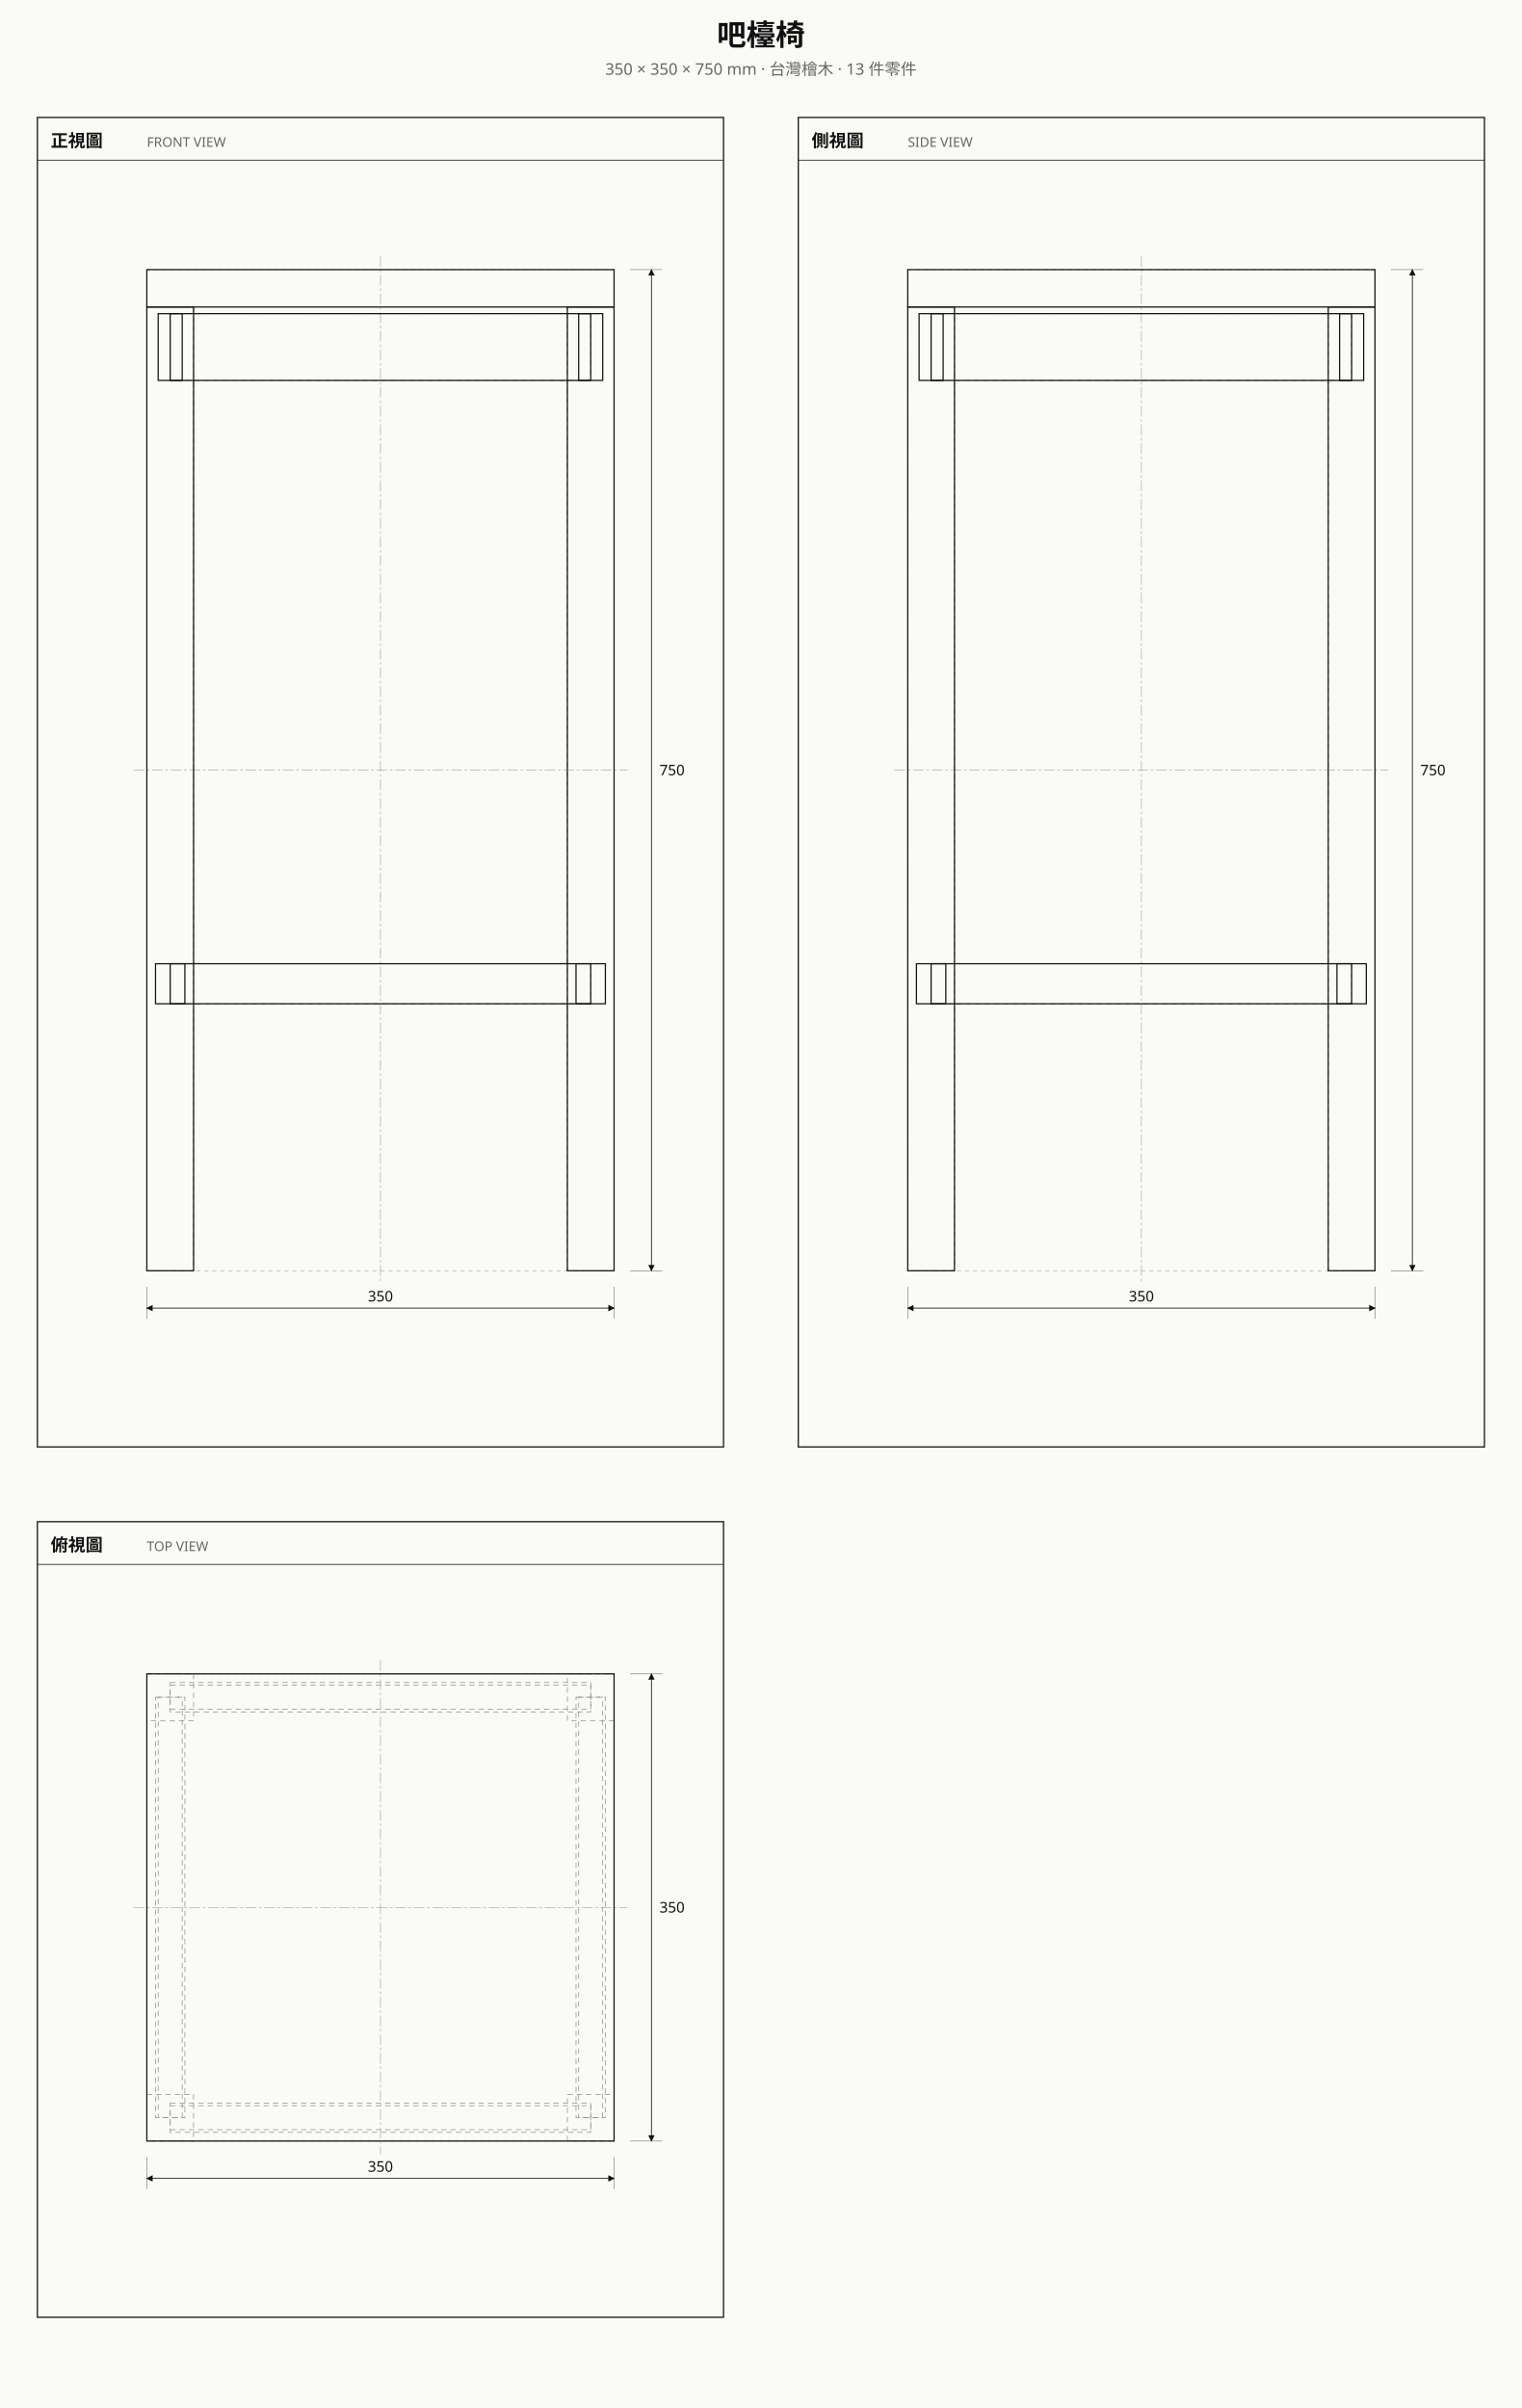
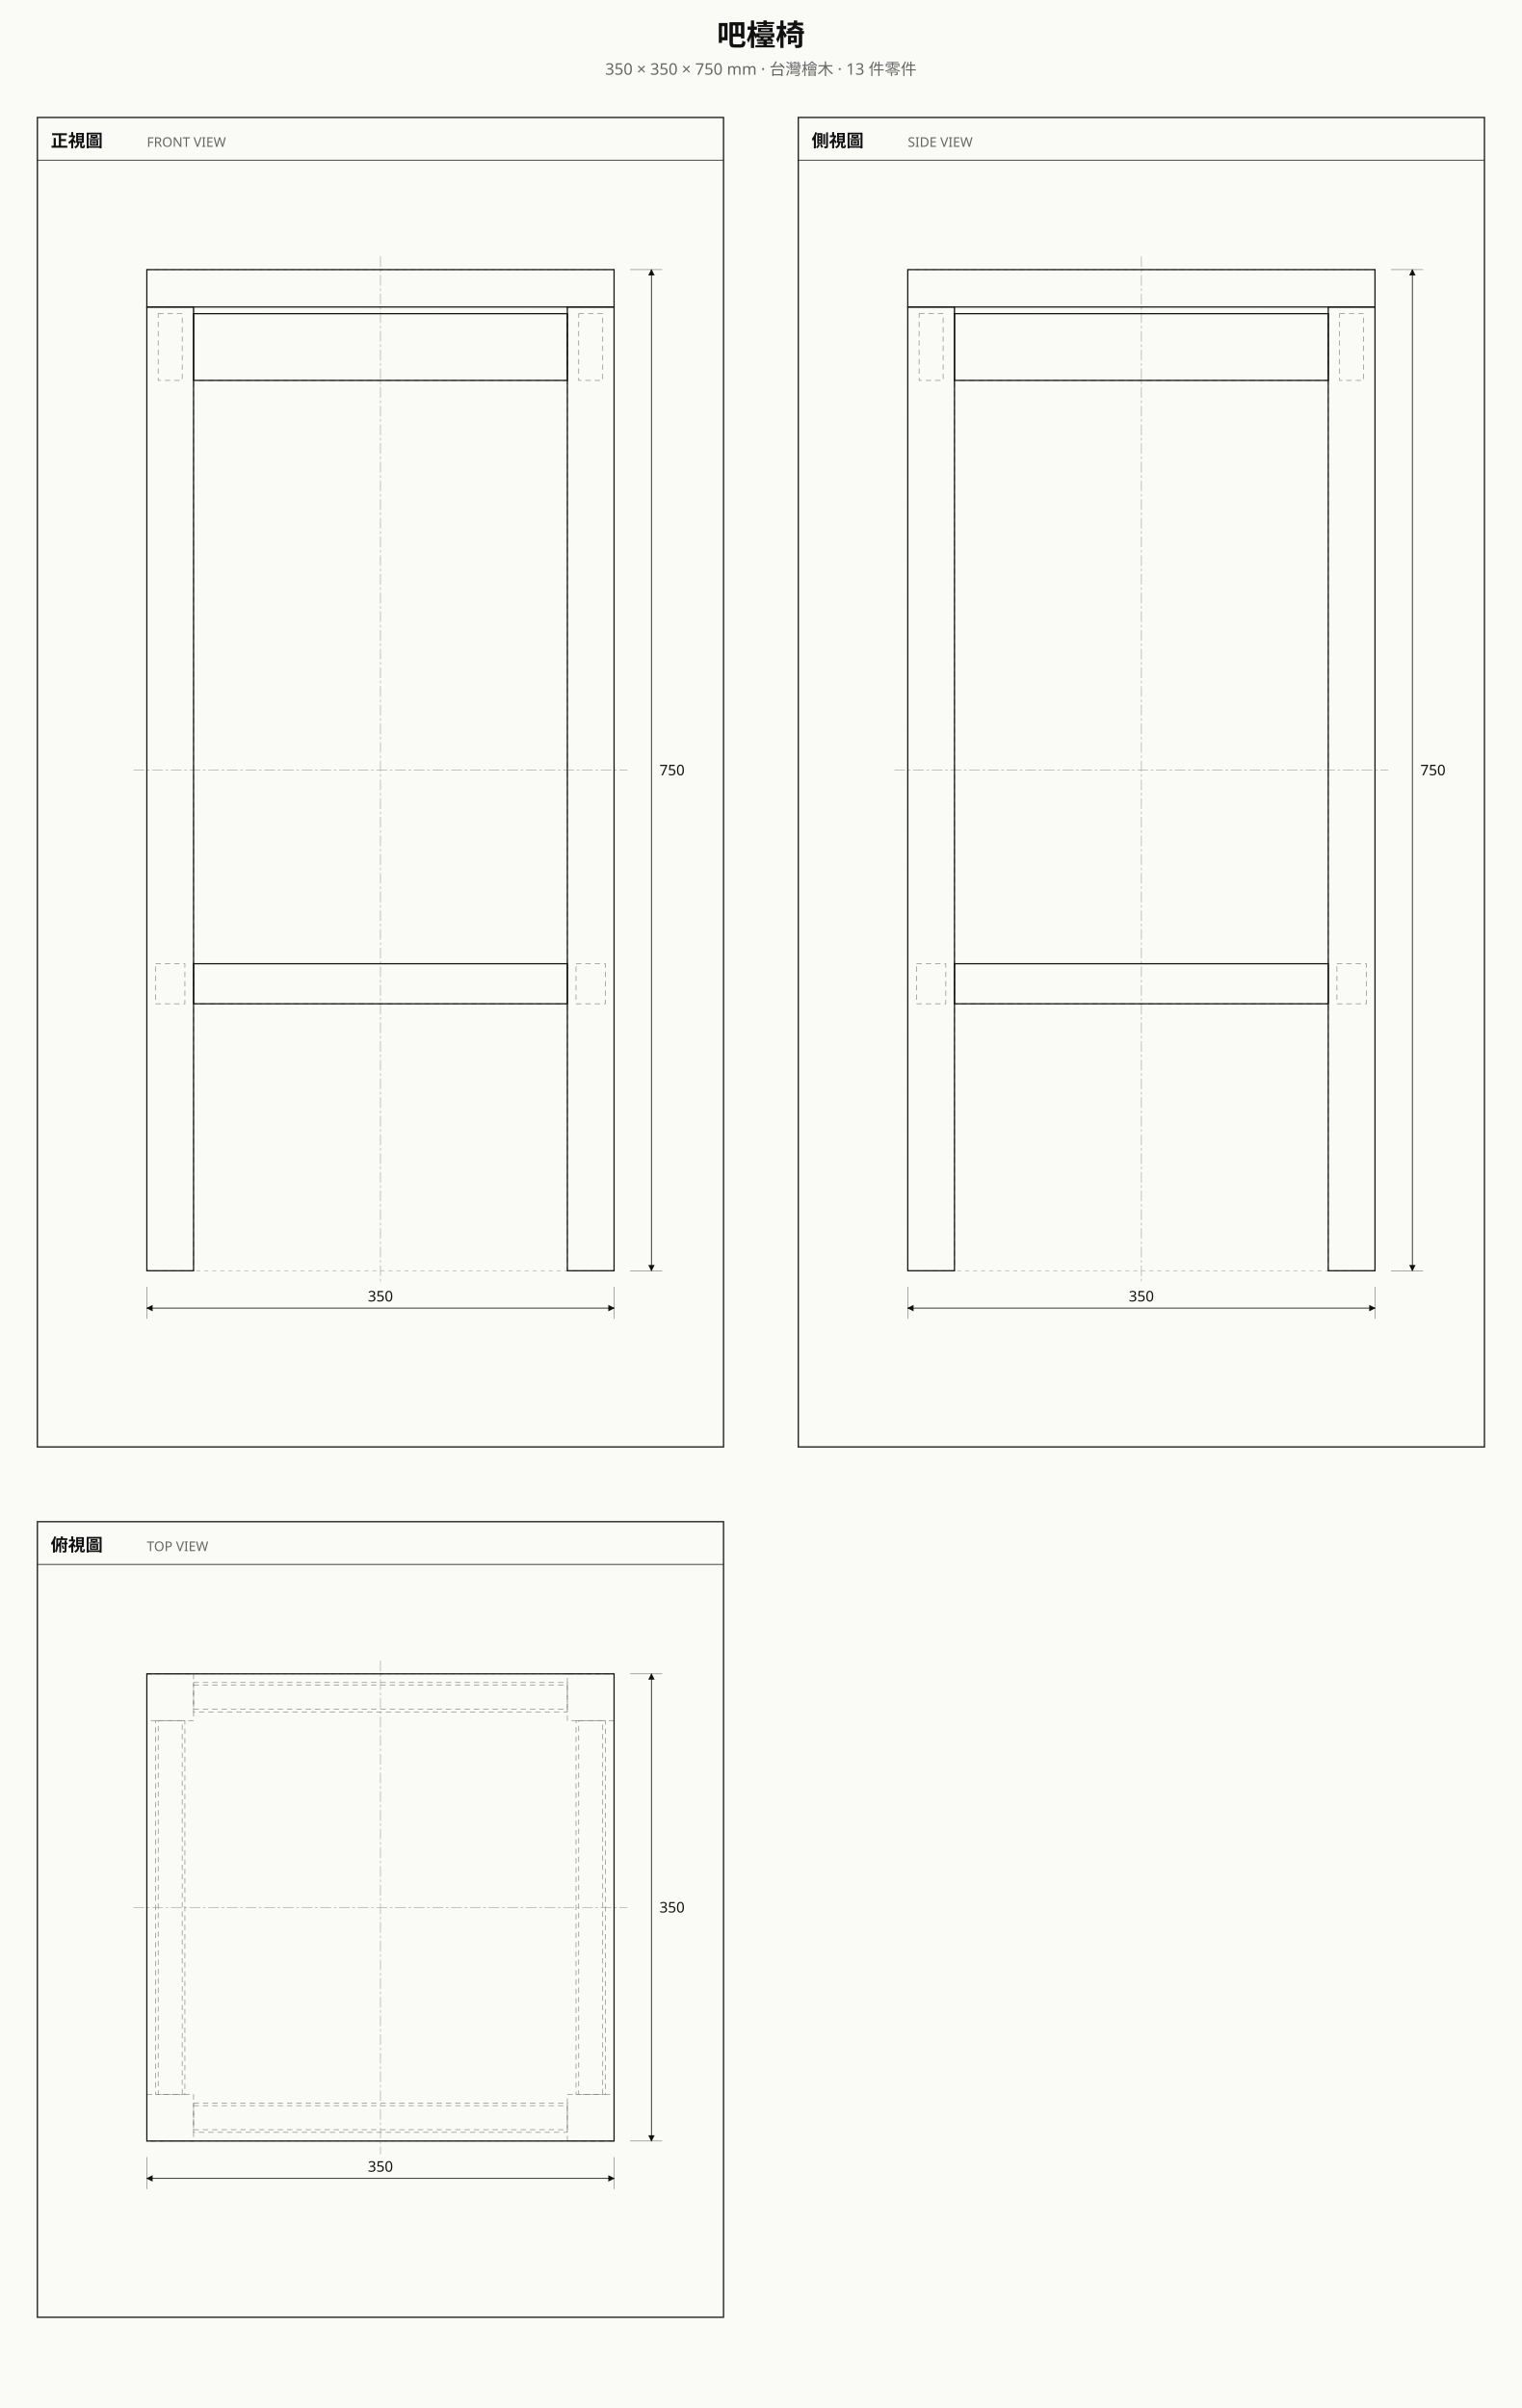
<svg xmlns="http://www.w3.org/2000/svg" viewBox="-20 -10 1140 1804" width="1140">
  <defs>
    <marker id="arr-front" viewBox="0 0 10 10" refX="9" refY="5" markerWidth="8" markerHeight="8" orient="auto-start-reverse">
      <path d="M 0 0 L 10 5 L 0 10 z" fill="#111" />
    </marker>
    <marker id="arr-side" viewBox="0 0 10 10" refX="9" refY="5" markerWidth="8" markerHeight="8" orient="auto-start-reverse">
      <path d="M 0 0 L 10 5 L 0 10 z" fill="#111" />
    </marker>
    <marker id="arr-top" viewBox="0 0 10 10" refX="9" refY="5" markerWidth="8" markerHeight="8" orient="auto-start-reverse">
      <path d="M 0 0 L 10 5 L 0 10 z" fill="#111" />
    </marker>
  </defs>
  <rect x="-20" y="-10" width="1140" height="1804" fill="#fafaf7" />
  <text x="550" y="24" text-anchor="middle" font-size="22" font-weight="700" fill="#111" font-family="sans-serif">吧檯椅</text>
  <text x="550" y="46" text-anchor="middle" font-size="12" fill="#666" font-family="sans-serif">350 × 350 × 750 mm · 台灣檜木 · 13 件零件</text>
  <g transform="translate(0, 70)">
    <g transform="translate(265.0, 872.0)">
      <rect x="-257.0" y="-864.0" width="514.0" height="996.0" fill="none" stroke="#222" stroke-width="1" />
      <line x1="-257.0" y1="-832.0" x2="257.0" y2="-832.0" stroke="#222" stroke-width="0.6" />
      <text x="-247.0" y="-842.0" font-size="13" font-weight="700" fill="#111" font-family="sans-serif">正視圖</text>
      <text x="-175.0" y="-842.0" font-size="10" fill="#666" font-family="sans-serif">FRONT VIEW</text>
      <g stroke="#888" stroke-width="0.5" stroke-dasharray="8 2 2 2" opacity="0.7">
        <line x1="0" y1="-760.0" x2="0" y2="10.0" />
        <line x1="-185.0" y1="-375.0" x2="185.0" y2="-375.0" />
      </g>
      <rect x="-175.0" y="-750.0" width="350.0" height="750.0" fill="none" stroke="#999" stroke-dasharray="3 3" stroke-width="0.5" opacity="0.8" />
-       <rect x="-157.5" y="-717.0" width="315.0" height="50.0" fill="none" stroke="#888" stroke-width="0.5" stroke-dasharray="4 3" />
-       <rect x="-157.5" y="-230.0" width="315.0" height="30.0" fill="none" stroke="#888" stroke-width="0.5" stroke-dasharray="4 3" />
+       <rect x="-140.0" y="-717.0" width="280.0" height="50.0" fill="none" stroke="#888" stroke-width="0.5" stroke-dasharray="4 3" />
+       <rect x="-140.0" y="-230.0" width="280.0" height="30.0" fill="none" stroke="#888" stroke-width="0.5" stroke-dasharray="4 3" />
      <rect x="-175.0" y="-722.0" width="35.0" height="722.0" fill="none" stroke="#888" stroke-width="0.5" stroke-dasharray="4 3" />
      <rect x="140.0" y="-722.0" width="35.0" height="722.0" fill="none" stroke="#888" stroke-width="0.5" stroke-dasharray="4 3" />
-       <rect x="-166.5" y="-717.0" width="18.0" height="50.0" fill="none" stroke="#111" stroke-width="0.9" />
-       <rect x="148.5" y="-717.0" width="18.0" height="50.0" fill="none" stroke="#111" stroke-width="0.9" />
-       <rect x="-168.5" y="-230.0" width="22.0" height="30.0" fill="none" stroke="#111" stroke-width="0.9" />
-       <rect x="146.5" y="-230.0" width="22.0" height="30.0" fill="none" stroke="#111" stroke-width="0.9" />
-       <rect x="-157.5" y="-717.0" width="315.0" height="50.0" fill="none" stroke="#111" stroke-width="0.9" />
-       <rect x="-157.5" y="-230.0" width="315.0" height="30.0" fill="none" stroke="#111" stroke-width="0.9" />
+       <rect x="-166.5" y="-717.0" width="18.0" height="50.0" fill="none" stroke="#888" stroke-width="0.5" stroke-dasharray="4 3" />
+       <rect x="148.5" y="-717.0" width="18.0" height="50.0" fill="none" stroke="#888" stroke-width="0.5" stroke-dasharray="4 3" />
+       <rect x="-168.5" y="-230.0" width="22.0" height="30.0" fill="none" stroke="#888" stroke-width="0.5" stroke-dasharray="4 3" />
+       <rect x="146.5" y="-230.0" width="22.0" height="30.0" fill="none" stroke="#888" stroke-width="0.5" stroke-dasharray="4 3" />
+       <rect x="-140.0" y="-717.0" width="280.0" height="50.0" fill="none" stroke="#111" stroke-width="0.9" />
+       <rect x="-140.0" y="-230.0" width="280.0" height="30.0" fill="none" stroke="#111" stroke-width="0.9" />
      <rect x="-175.0" y="-750.0" width="350.0" height="28.0" fill="none" stroke="#111" stroke-width="0.9" />
      <rect x="-175.0" y="-722.0" width="35.0" height="722.0" fill="none" stroke="#111" stroke-width="0.9" />
      <rect x="140.0" y="-722.0" width="35.0" height="722.0" fill="none" stroke="#111" stroke-width="0.9" />
      <g stroke="#111" fill="#111" stroke-width="0.6" font-family="sans-serif">
        <line x1="-175.0" y1="12.0" x2="-175.0" y2="36.0" stroke-width="0.4" stroke="#666" />
        <line x1="175.0" y1="12.0" x2="175.0" y2="36.0" stroke-width="0.4" stroke="#666" />
        <line x1="-175.0" y1="28.0" x2="175.0" y2="28.0" marker-start="url(#arr-front)" marker-end="url(#arr-front)" />
        <text x="0" y="23.0" text-anchor="middle" font-size="11" stroke="none">350</text>
      </g>
      <g stroke="#111" fill="#111" stroke-width="0.6" font-family="sans-serif">
        <line x1="187.0" y1="-750.0" x2="211.0" y2="-750.0" stroke-width="0.4" stroke="#666" />
        <line x1="187.0" y1="0.0" x2="211.0" y2="0.0" stroke-width="0.4" stroke="#666" />
        <line x1="203.0" y1="-750.0" x2="203.0" y2="0.0" marker-start="url(#arr-front)" marker-end="url(#arr-front)" />
        <text x="209.0" y="-375.0" text-anchor="start" dominant-baseline="middle" font-size="11" stroke="none">750</text>
      </g>
    </g>
    <g transform="translate(570, 0)">
      <g transform="translate(265.0, 872.0)">
        <rect x="-257.0" y="-864.0" width="514.0" height="996.0" fill="none" stroke="#222" stroke-width="1" />
        <line x1="-257.0" y1="-832.0" x2="257.0" y2="-832.0" stroke="#222" stroke-width="0.6" />
        <text x="-247.0" y="-842.0" font-size="13" font-weight="700" fill="#111" font-family="sans-serif">側視圖</text>
        <text x="-175.0" y="-842.0" font-size="10" fill="#666" font-family="sans-serif">SIDE VIEW</text>
        <g stroke="#888" stroke-width="0.5" stroke-dasharray="8 2 2 2" opacity="0.7">
          <line x1="0" y1="-760.0" x2="0" y2="10.0" />
          <line x1="-185.0" y1="-375.0" x2="185.0" y2="-375.0" />
        </g>
        <rect x="-175.0" y="-750.0" width="350.0" height="750.0" fill="none" stroke="#999" stroke-dasharray="3 3" stroke-width="0.5" opacity="0.8" />
-         <rect x="-157.5" y="-717.0" width="315.0" height="50.0" fill="none" stroke="#888" stroke-width="0.5" stroke-dasharray="4 3" />
-         <rect x="-157.5" y="-230.0" width="315.0" height="30.0" fill="none" stroke="#888" stroke-width="0.5" stroke-dasharray="4 3" />
+         <rect x="-140.0" y="-717.0" width="280.0" height="50.0" fill="none" stroke="#888" stroke-width="0.5" stroke-dasharray="4 3" />
+         <rect x="-140.0" y="-230.0" width="280.0" height="30.0" fill="none" stroke="#888" stroke-width="0.5" stroke-dasharray="4 3" />
        <rect x="-175.0" y="-722.0" width="35.0" height="722.0" fill="none" stroke="#888" stroke-width="0.5" stroke-dasharray="4 3" />
        <rect x="140.0" y="-722.0" width="35.0" height="722.0" fill="none" stroke="#888" stroke-width="0.5" stroke-dasharray="4 3" />
-         <rect x="-166.5" y="-717.0" width="18.0" height="50.0" fill="none" stroke="#111" stroke-width="0.9" />
-         <rect x="148.5" y="-717.0" width="18.0" height="50.0" fill="none" stroke="#111" stroke-width="0.9" />
-         <rect x="-168.5" y="-230.0" width="22.0" height="30.0" fill="none" stroke="#111" stroke-width="0.9" />
-         <rect x="146.5" y="-230.0" width="22.0" height="30.0" fill="none" stroke="#111" stroke-width="0.9" />
-         <rect x="-157.5" y="-717.0" width="315.0" height="50.0" fill="none" stroke="#111" stroke-width="0.9" />
-         <rect x="-157.5" y="-230.0" width="315.0" height="30.0" fill="none" stroke="#111" stroke-width="0.9" />
+         <rect x="-166.5" y="-717.0" width="18.0" height="50.0" fill="none" stroke="#888" stroke-width="0.5" stroke-dasharray="4 3" />
+         <rect x="148.5" y="-717.0" width="18.0" height="50.0" fill="none" stroke="#888" stroke-width="0.5" stroke-dasharray="4 3" />
+         <rect x="-168.5" y="-230.0" width="22.0" height="30.0" fill="none" stroke="#888" stroke-width="0.5" stroke-dasharray="4 3" />
+         <rect x="146.5" y="-230.0" width="22.0" height="30.0" fill="none" stroke="#888" stroke-width="0.5" stroke-dasharray="4 3" />
+         <rect x="-140.0" y="-717.0" width="280.0" height="50.0" fill="none" stroke="#111" stroke-width="0.9" />
+         <rect x="-140.0" y="-230.0" width="280.0" height="30.0" fill="none" stroke="#111" stroke-width="0.9" />
        <rect x="-175.0" y="-750.0" width="350.0" height="28.0" fill="none" stroke="#111" stroke-width="0.9" />
        <rect x="-175.0" y="-722.0" width="35.0" height="722.0" fill="none" stroke="#111" stroke-width="0.9" />
        <rect x="140.0" y="-722.0" width="35.0" height="722.0" fill="none" stroke="#111" stroke-width="0.9" />
        <g stroke="#111" fill="#111" stroke-width="0.6" font-family="sans-serif">
          <line x1="-175.0" y1="12.0" x2="-175.0" y2="36.0" stroke-width="0.4" stroke="#666" />
          <line x1="175.0" y1="12.0" x2="175.0" y2="36.0" stroke-width="0.4" stroke="#666" />
          <line x1="-175.0" y1="28.0" x2="175.0" y2="28.0" marker-start="url(#arr-side)" marker-end="url(#arr-side)" />
          <text x="0" y="23.0" text-anchor="middle" font-size="11" stroke="none">350</text>
        </g>
        <g stroke="#111" fill="#111" stroke-width="0.6" font-family="sans-serif">
          <line x1="187.0" y1="-750.0" x2="211.0" y2="-750.0" stroke-width="0.4" stroke="#666" />
          <line x1="187.0" y1="0.0" x2="211.0" y2="0.0" stroke-width="0.4" stroke="#666" />
          <line x1="203.0" y1="-750.0" x2="203.0" y2="0.0" marker-start="url(#arr-side)" marker-end="url(#arr-side)" />
          <text x="209.0" y="-375.0" text-anchor="start" dominant-baseline="middle" font-size="11" stroke="none">750</text>
        </g>
      </g>
    </g>
    <g transform="translate(0, 1052)">
      <g transform="translate(265.0, 297.0)">
        <rect x="-257.0" y="-289.0" width="514.0" height="596.0" fill="none" stroke="#222" stroke-width="1" />
        <line x1="-257.0" y1="-257.0" x2="257.0" y2="-257.0" stroke="#222" stroke-width="0.6" />
        <text x="-247.0" y="-267.0" font-size="13" font-weight="700" fill="#111" font-family="sans-serif">俯視圖</text>
        <text x="-175.0" y="-267.0" font-size="10" fill="#666" font-family="sans-serif">TOP VIEW</text>
        <g stroke="#888" stroke-width="0.5" stroke-dasharray="8 2 2 2" opacity="0.7">
          <line x1="0" y1="-185.0" x2="0" y2="185.0" />
          <line x1="-185.0" y1="0.0" x2="185.0" y2="0.0" />
        </g>
        <rect x="-175.0" y="-175.0" width="350.0" height="350.0" fill="none" stroke="#999" stroke-dasharray="3 3" stroke-width="0.5" opacity="0.8" />
-         <rect x="-157.5" y="-168.5" width="315.0" height="22.0" fill="none" stroke="#888" stroke-width="0.5" stroke-dasharray="4 3" />
-         <rect x="-157.5" y="146.5" width="315.0" height="22.0" fill="none" stroke="#888" stroke-width="0.5" stroke-dasharray="4 3" />
-         <rect x="-168.5" y="-157.5" width="22.0" height="315.0" fill="none" stroke="#888" stroke-width="0.5" stroke-dasharray="4 3" />
-         <rect x="146.5" y="-157.5" width="22.0" height="315.0" fill="none" stroke="#888" stroke-width="0.5" stroke-dasharray="4 3" />
-         <rect x="-157.5" y="-166.5" width="315.0" height="18.0" fill="none" stroke="#888" stroke-width="0.5" stroke-dasharray="4 3" />
-         <rect x="-157.5" y="148.5" width="315.0" height="18.0" fill="none" stroke="#888" stroke-width="0.5" stroke-dasharray="4 3" />
-         <rect x="-166.5" y="-157.5" width="18.0" height="315.0" fill="none" stroke="#888" stroke-width="0.5" stroke-dasharray="4 3" />
-         <rect x="148.5" y="-157.5" width="18.0" height="315.0" fill="none" stroke="#888" stroke-width="0.5" stroke-dasharray="4 3" />
+         <rect x="-140.0" y="-168.5" width="280.0" height="22.0" fill="none" stroke="#888" stroke-width="0.5" stroke-dasharray="4 3" />
+         <rect x="-140.0" y="146.5" width="280.0" height="22.0" fill="none" stroke="#888" stroke-width="0.5" stroke-dasharray="4 3" />
+         <rect x="-168.5" y="-140.0" width="22.0" height="280.0" fill="none" stroke="#888" stroke-width="0.5" stroke-dasharray="4 3" />
+         <rect x="146.5" y="-140.0" width="22.0" height="280.0" fill="none" stroke="#888" stroke-width="0.5" stroke-dasharray="4 3" />
+         <rect x="-140.0" y="-166.5" width="280.0" height="18.0" fill="none" stroke="#888" stroke-width="0.5" stroke-dasharray="4 3" />
+         <rect x="-140.0" y="148.5" width="280.0" height="18.0" fill="none" stroke="#888" stroke-width="0.5" stroke-dasharray="4 3" />
+         <rect x="-166.5" y="-140.0" width="18.0" height="280.0" fill="none" stroke="#888" stroke-width="0.5" stroke-dasharray="4 3" />
+         <rect x="148.5" y="-140.0" width="18.0" height="280.0" fill="none" stroke="#888" stroke-width="0.5" stroke-dasharray="4 3" />
        <rect x="-175.0" y="-175.0" width="35.0" height="35.0" fill="none" stroke="#888" stroke-width="0.5" stroke-dasharray="4 3" />
        <rect x="140.0" y="-175.0" width="35.0" height="35.0" fill="none" stroke="#888" stroke-width="0.5" stroke-dasharray="4 3" />
        <rect x="-175.0" y="140.0" width="35.0" height="35.0" fill="none" stroke="#888" stroke-width="0.5" stroke-dasharray="4 3" />
        <rect x="140.0" y="140.0" width="35.0" height="35.0" fill="none" stroke="#888" stroke-width="0.5" stroke-dasharray="4 3" />
        <rect x="-175.0" y="-175.0" width="350.0" height="350.0" fill="none" stroke="#111" stroke-width="0.9" />
        <g stroke="#111" fill="#111" stroke-width="0.6" font-family="sans-serif">
          <line x1="-175.0" y1="187.0" x2="-175.0" y2="211.0" stroke-width="0.4" stroke="#666" />
          <line x1="175.0" y1="187.0" x2="175.0" y2="211.0" stroke-width="0.4" stroke="#666" />
          <line x1="-175.0" y1="203.0" x2="175.0" y2="203.0" marker-start="url(#arr-top)" marker-end="url(#arr-top)" />
          <text x="0" y="198.0" text-anchor="middle" font-size="11" stroke="none">350</text>
        </g>
        <g stroke="#111" fill="#111" stroke-width="0.6" font-family="sans-serif">
          <line x1="187.0" y1="-175.0" x2="211.0" y2="-175.0" stroke-width="0.4" stroke="#666" />
          <line x1="187.0" y1="175.0" x2="211.0" y2="175.0" stroke-width="0.4" stroke="#666" />
          <line x1="203.0" y1="-175.0" x2="203.0" y2="175.0" marker-start="url(#arr-top)" marker-end="url(#arr-top)" />
          <text x="209.0" y="0.0" text-anchor="start" dominant-baseline="middle" font-size="11" stroke="none">350</text>
        </g>
      </g>
    </g>
  </g>
</svg>
